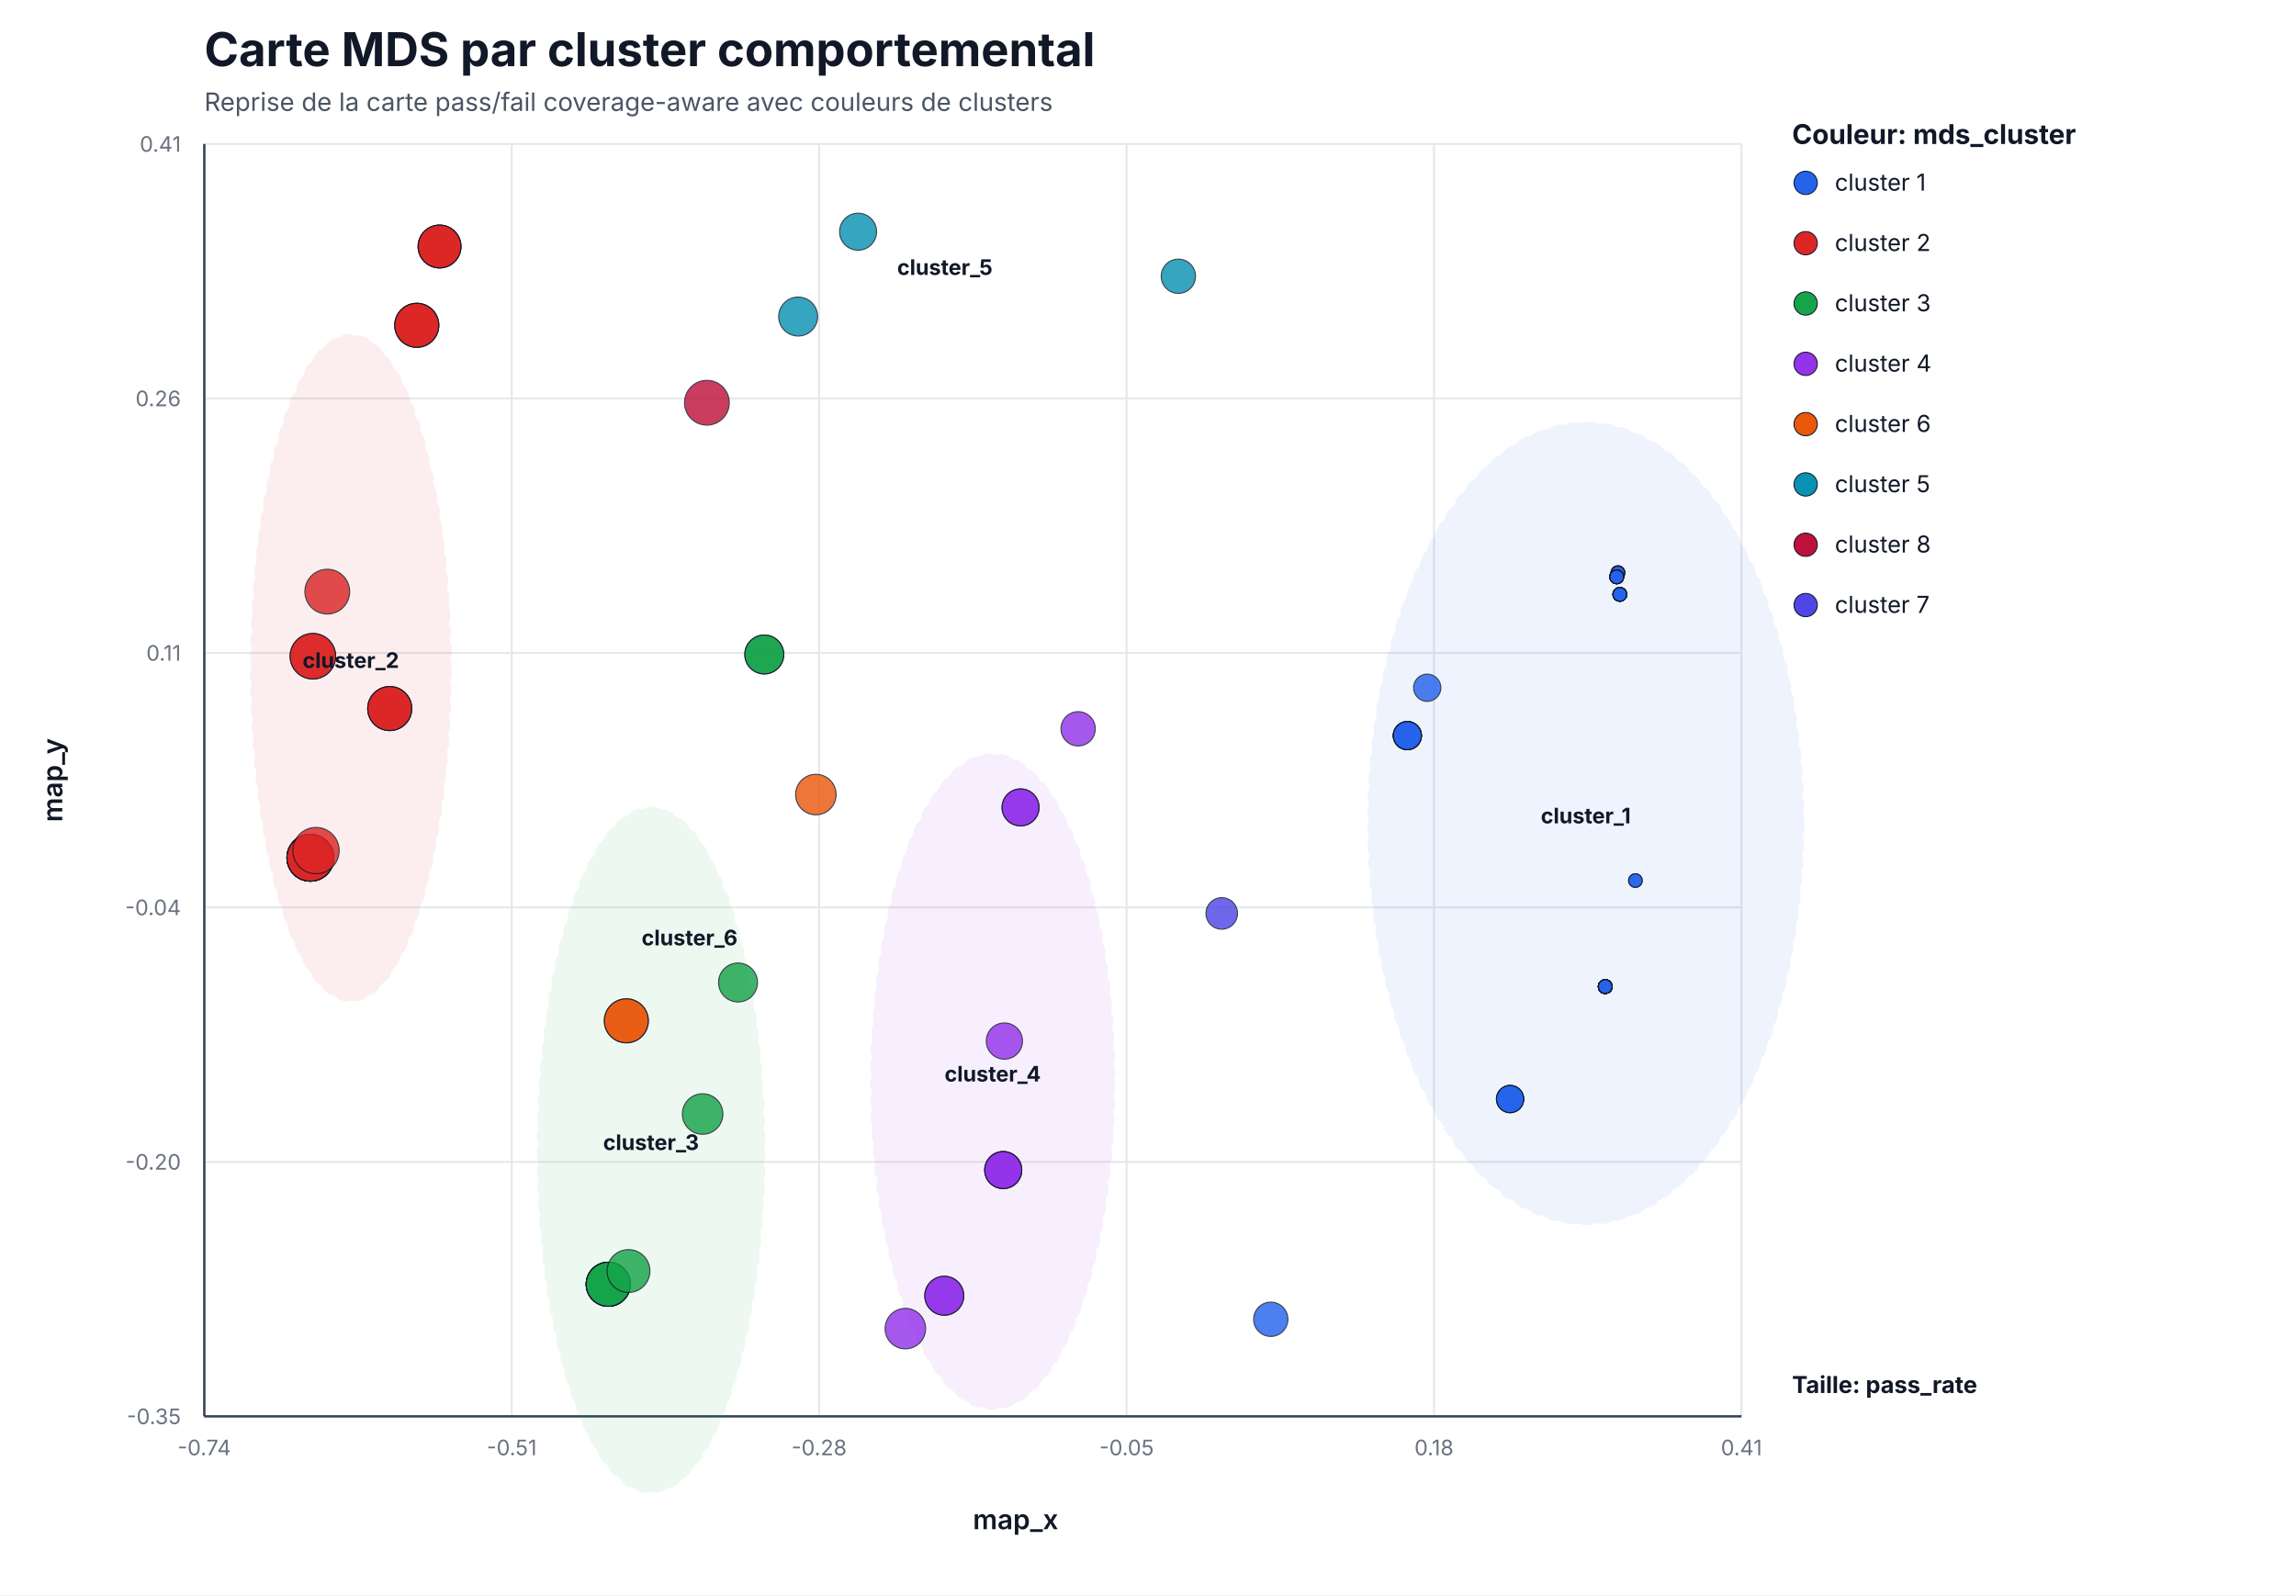
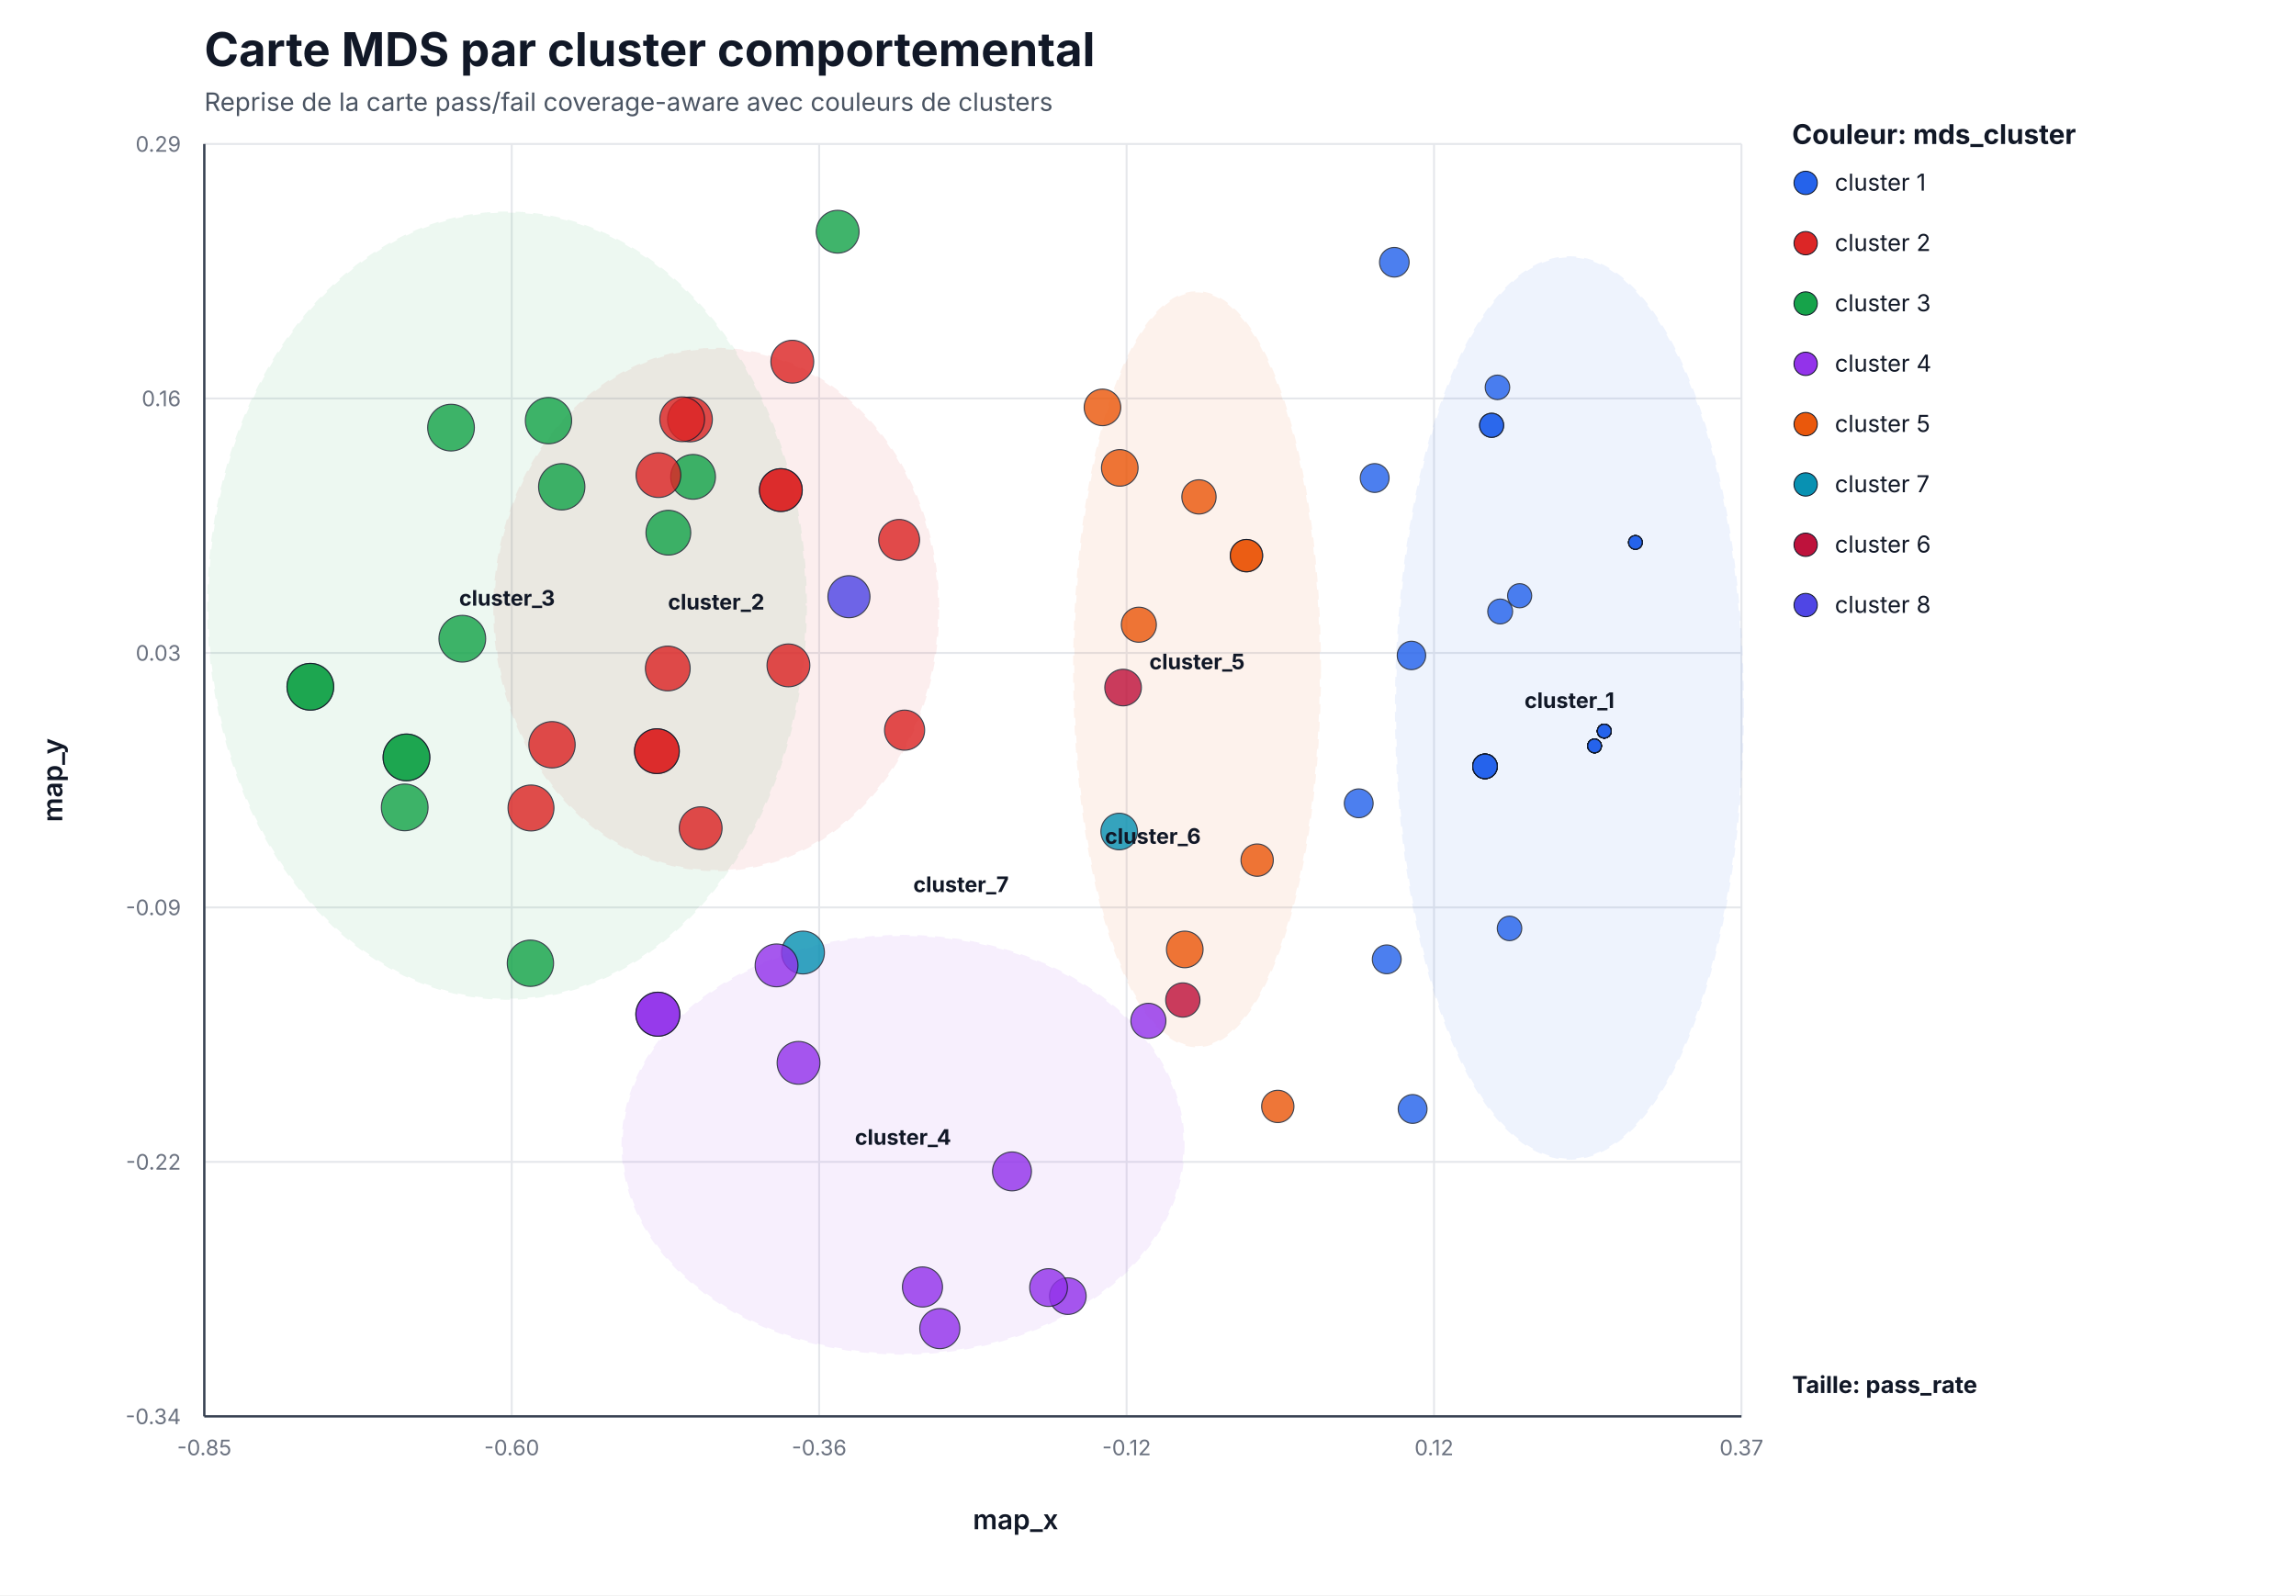
<svg xmlns="http://www.w3.org/2000/svg" width="1180" height="820" viewBox="0 0 1180 820">
  <style>
text{font-family:Inter,Arial,sans-serif;fill:#111827}.sub{fill:#4b5563}.axis{stroke:#374151;stroke-width:1.2}.grid{stroke:#e5e7eb;stroke-width:1}.pt{stroke:#111827;stroke-width:.55;opacity:.82}.legend{font-size:12px}.tick{font-size:11px;fill:#6b7280}.cent{font-size:11px;font-weight:700}
</style>
  <rect width="100%" height="100%" fill="#ffffff" />
  <text x="105" y="34" font-size="24" font-weight="700">Carte MDS par cluster comportemental</text>
  <text x="105" y="57" font-size="13" class="sub">Reprise de la carte pass/fail coverage-aware avec couleurs de clusters</text>
  <line x1="105.0" y1="74" x2="105.0" y2="728" class="grid" />
  <line x1="105" y1="74.0" x2="895" y2="74.0" class="grid" />
-   <text x="105.0" y="748" text-anchor="middle" class="tick">-0.74</text>
-   <text x="93" y="78.0" text-anchor="end" class="tick">0.41</text>
+   <text x="105.0" y="748" text-anchor="middle" class="tick">-0.85</text>
+   <text x="93" y="78.0" text-anchor="end" class="tick">0.29</text>
  <line x1="263.0" y1="74" x2="263.0" y2="728" class="grid" />
  <line x1="105" y1="204.8" x2="895" y2="204.8" class="grid" />
-   <text x="263.0" y="748" text-anchor="middle" class="tick">-0.51</text>
-   <text x="93" y="208.8" text-anchor="end" class="tick">0.26</text>
+   <text x="263.0" y="748" text-anchor="middle" class="tick">-0.60</text>
+   <text x="93" y="208.8" text-anchor="end" class="tick">0.16</text>
  <line x1="421.0" y1="74" x2="421.0" y2="728" class="grid" />
  <line x1="105" y1="335.6" x2="895" y2="335.6" class="grid" />
-   <text x="421.0" y="748" text-anchor="middle" class="tick">-0.28</text>
-   <text x="93" y="339.6" text-anchor="end" class="tick">0.11</text>
+   <text x="421.0" y="748" text-anchor="middle" class="tick">-0.36</text>
+   <text x="93" y="339.6" text-anchor="end" class="tick">0.03</text>
  <line x1="579.0" y1="74" x2="579.0" y2="728" class="grid" />
  <line x1="105" y1="466.4" x2="895" y2="466.4" class="grid" />
-   <text x="579.0" y="748" text-anchor="middle" class="tick">-0.05</text>
-   <text x="93" y="470.4" text-anchor="end" class="tick">-0.04</text>
+   <text x="579.0" y="748" text-anchor="middle" class="tick">-0.12</text>
+   <text x="93" y="470.4" text-anchor="end" class="tick">-0.09</text>
  <line x1="737.0" y1="74" x2="737.0" y2="728" class="grid" />
  <line x1="105" y1="597.2" x2="895" y2="597.2" class="grid" />
-   <text x="737.0" y="748" text-anchor="middle" class="tick">0.18</text>
-   <text x="93" y="601.2" text-anchor="end" class="tick">-0.20</text>
+   <text x="737.0" y="748" text-anchor="middle" class="tick">0.12</text>
+   <text x="93" y="601.2" text-anchor="end" class="tick">-0.22</text>
  <line x1="895.0" y1="74" x2="895.0" y2="728" class="grid" />
  <line x1="105" y1="728.0" x2="895" y2="728.0" class="grid" />
-   <text x="895.0" y="748" text-anchor="middle" class="tick">0.41</text>
-   <text x="93" y="732.0" text-anchor="end" class="tick">-0.35</text>
+   <text x="895.0" y="748" text-anchor="middle" class="tick">0.37</text>
+   <text x="93" y="732.0" text-anchor="end" class="tick">-0.34</text>
  <line x1="105" y1="728" x2="895" y2="728" class="axis" />
  <line x1="105" y1="74" x2="105" y2="728" class="axis" />
  <text x="500.0" y="786" font-size="14" font-weight="600">map_x</text>
  <text transform="translate(32 401.0) rotate(-90)" text-anchor="middle" font-size="14" font-weight="600">map_y</text>
-   <ellipse cx="815.0" cy="423.2" rx="111.7" ry="205.9" fill="#2563eb" opacity=".08" stroke="#2563eb" stroke-width="1.2" stroke-dasharray="5 4" />
-   <ellipse cx="180.3" cy="343.3" rx="51.2" ry="171.1" fill="#dc2626" opacity=".08" stroke="#dc2626" stroke-width="1.2" stroke-dasharray="5 4" />
-   <ellipse cx="334.6" cy="591.1" rx="58.1" ry="175.9" fill="#16a34a" opacity=".08" stroke="#16a34a" stroke-width="1.2" stroke-dasharray="5 4" />
-   <ellipse cx="510.2" cy="555.9" rx="62.4" ry="168.2" fill="#9333ea" opacity=".08" stroke="#9333ea" stroke-width="1.2" stroke-dasharray="5 4" />
-   <circle cx="831.5" cy="294.3" r="3.5" fill="#2563eb" class="pt" />
-   <circle cx="831.5" cy="294.3" r="3.5" fill="#2563eb" class="pt" />
-   <circle cx="831.5" cy="294.5" r="3.5" fill="#2563eb" class="pt" />
-   <circle cx="831.5" cy="294.5" r="3.5" fill="#2563eb" class="pt" />
-   <circle cx="831.5" cy="294.5" r="3.5" fill="#2563eb" class="pt" />
-   <circle cx="830.9" cy="296.5" r="3.5" fill="#2563eb" class="pt" />
-   <circle cx="830.9" cy="296.5" r="3.5" fill="#2563eb" class="pt" />
-   <circle cx="159.5" cy="440.9" r="12.0" fill="#dc2626" class="pt" />
-   <circle cx="159.5" cy="440.9" r="12.0" fill="#dc2626" class="pt" />
-   <circle cx="830.9" cy="296.5" r="3.5" fill="#2563eb" class="pt" />
-   <circle cx="312.6" cy="660.1" r="11.3" fill="#16a34a" class="pt" />
-   <circle cx="200.3" cy="364.2" r="11.3" fill="#dc2626" class="pt" />
-   <circle cx="312.6" cy="660.1" r="11.3" fill="#16a34a" class="pt" />
-   <circle cx="515.6" cy="601.4" r="9.5" fill="#9333ea" class="pt" />
-   <circle cx="159.5" cy="440.9" r="12.0" fill="#dc2626" class="pt" />
-   <circle cx="830.9" cy="296.5" r="3.5" fill="#2563eb" class="pt" />
-   <circle cx="419.3" cy="408.4" r="10.4" fill="#ea580c" class="pt" />
-   <circle cx="524.5" cy="415.0" r="9.5" fill="#9333ea" class="pt" />
-   <circle cx="214.2" cy="167.2" r="11.3" fill="#dc2626" class="pt" />
-   <circle cx="441.0" cy="119.1" r="9.5" fill="#0891b2" class="pt" />
-   <circle cx="312.6" cy="660.1" r="11.3" fill="#16a34a" class="pt" />
-   <circle cx="159.5" cy="440.9" r="12.0" fill="#dc2626" class="pt" />
-   <circle cx="515.6" cy="601.4" r="9.5" fill="#9333ea" class="pt" />
-   <circle cx="214.2" cy="167.2" r="11.3" fill="#dc2626" class="pt" />
-   <circle cx="830.9" cy="296.5" r="3.5" fill="#2563eb" class="pt" />
-   <circle cx="830.9" cy="296.5" r="3.5" fill="#2563eb" class="pt" />
-   <circle cx="214.2" cy="167.2" r="11.3" fill="#dc2626" class="pt" />
-   <circle cx="524.5" cy="415.0" r="9.5" fill="#9333ea" class="pt" />
-   <circle cx="321.9" cy="524.7" r="11.3" fill="#ea580c" class="pt" />
-   <circle cx="515.6" cy="601.4" r="9.5" fill="#9333ea" class="pt" />
-   <circle cx="200.3" cy="364.2" r="11.3" fill="#dc2626" class="pt" />
-   <circle cx="733.5" cy="353.5" r="7.0" fill="#2563eb" class="pt" />
-   <circle cx="830.9" cy="296.5" r="3.5" fill="#2563eb" class="pt" />
-   <circle cx="830.9" cy="296.5" r="3.5" fill="#2563eb" class="pt" />
-   <circle cx="830.9" cy="296.5" r="3.5" fill="#2563eb" class="pt" />
-   <circle cx="776.1" cy="564.9" r="7.0" fill="#2563eb" class="pt" />
-   <circle cx="830.9" cy="296.5" r="3.5" fill="#2563eb" class="pt" />
-   <circle cx="159.5" cy="440.9" r="12.0" fill="#dc2626" class="pt" />
-   <circle cx="159.5" cy="440.9" r="12.0" fill="#dc2626" class="pt" />
-   <circle cx="776.1" cy="564.9" r="7.0" fill="#2563eb" class="pt" />
-   <circle cx="200.3" cy="364.2" r="11.3" fill="#dc2626" class="pt" />
-   <circle cx="312.6" cy="660.1" r="11.3" fill="#16a34a" class="pt" />
-   <circle cx="159.5" cy="440.9" r="12.0" fill="#dc2626" class="pt" />
-   <circle cx="312.6" cy="660.1" r="11.3" fill="#16a34a" class="pt" />
-   <circle cx="321.9" cy="524.7" r="11.3" fill="#ea580c" class="pt" />
-   <circle cx="361.1" cy="572.6" r="10.4" fill="#16a34a" class="pt" />
-   <circle cx="159.5" cy="440.9" r="12.0" fill="#dc2626" class="pt" />
-   <circle cx="312.6" cy="660.1" r="11.3" fill="#16a34a" class="pt" />
-   <circle cx="159.5" cy="440.9" r="12.0" fill="#dc2626" class="pt" />
-   <circle cx="159.5" cy="440.9" r="12.0" fill="#dc2626" class="pt" />
-   <circle cx="465.3" cy="682.9" r="10.4" fill="#9333ea" class="pt" />
-   <circle cx="312.6" cy="660.1" r="11.3" fill="#16a34a" class="pt" />
-   <circle cx="312.6" cy="660.1" r="11.3" fill="#16a34a" class="pt" />
-   <circle cx="159.5" cy="440.9" r="12.0" fill="#dc2626" class="pt" />
-   <circle cx="830.9" cy="296.5" r="3.5" fill="#2563eb" class="pt" />
-   <circle cx="776.1" cy="564.9" r="7.0" fill="#2563eb" class="pt" />
-   <circle cx="830.9" cy="296.5" r="3.5" fill="#2563eb" class="pt" />
-   <circle cx="830.9" cy="296.5" r="3.5" fill="#2563eb" class="pt" />
-   <circle cx="723.3" cy="378.1" r="7.2" fill="#2563eb" class="pt" />
-   <circle cx="832.5" cy="305.5" r="3.5" fill="#2563eb" class="pt" />
-   <circle cx="723.3" cy="378.1" r="7.2" fill="#2563eb" class="pt" />
-   <circle cx="605.6" cy="142.0" r="8.8" fill="#0891b2" class="pt" />
-   <circle cx="832.5" cy="305.5" r="3.5" fill="#2563eb" class="pt" />
-   <circle cx="723.3" cy="378.1" r="7.2" fill="#2563eb" class="pt" />
-   <circle cx="653.1" cy="678.1" r="8.8" fill="#2563eb" class="pt" />
-   <circle cx="392.8" cy="336.4" r="10.0" fill="#16a34a" class="pt" />
-   <circle cx="723.3" cy="378.1" r="7.2" fill="#2563eb" class="pt" />
-   <circle cx="485.3" cy="666.0" r="10.0" fill="#9333ea" class="pt" />
-   <circle cx="832.5" cy="305.5" r="3.5" fill="#2563eb" class="pt" />
-   <circle cx="162.4" cy="437.2" r="11.9" fill="#dc2626" class="pt" />
-   <circle cx="323.0" cy="653.3" r="11.0" fill="#16a34a" class="pt" />
-   <circle cx="225.9" cy="126.7" r="11.0" fill="#dc2626" class="pt" />
-   <circle cx="832.5" cy="305.5" r="3.5" fill="#2563eb" class="pt" />
-   <circle cx="410.2" cy="162.7" r="10.0" fill="#0891b2" class="pt" />
-   <circle cx="485.3" cy="666.0" r="10.0" fill="#9333ea" class="pt" />
-   <circle cx="723.3" cy="378.1" r="7.2" fill="#2563eb" class="pt" />
-   <circle cx="832.5" cy="305.5" r="3.5" fill="#2563eb" class="pt" />
-   <circle cx="225.9" cy="126.7" r="11.0" fill="#dc2626" class="pt" />
-   <circle cx="554.1" cy="374.6" r="8.8" fill="#9333ea" class="pt" />
-   <circle cx="225.9" cy="126.7" r="11.0" fill="#dc2626" class="pt" />
-   <circle cx="832.5" cy="305.5" r="3.5" fill="#2563eb" class="pt" />
-   <circle cx="392.8" cy="336.4" r="10.0" fill="#16a34a" class="pt" />
-   <circle cx="832.5" cy="305.5" r="3.5" fill="#2563eb" class="pt" />
-   <circle cx="723.3" cy="378.1" r="7.2" fill="#2563eb" class="pt" />
-   <circle cx="832.5" cy="305.5" r="3.5" fill="#2563eb" class="pt" />
-   <circle cx="832.5" cy="305.5" r="3.5" fill="#2563eb" class="pt" />
-   <circle cx="832.5" cy="305.5" r="3.5" fill="#2563eb" class="pt" />
-   <circle cx="832.5" cy="305.5" r="3.5" fill="#2563eb" class="pt" />
-   <circle cx="840.5" cy="452.6" r="3.5" fill="#2563eb" class="pt" />
-   <circle cx="840.5" cy="452.6" r="3.5" fill="#2563eb" class="pt" />
-   <circle cx="160.8" cy="337.3" r="11.7" fill="#dc2626" class="pt" />
-   <circle cx="160.8" cy="337.3" r="11.7" fill="#dc2626" class="pt" />
-   <circle cx="516.2" cy="535.1" r="9.3" fill="#9333ea" class="pt" />
-   <circle cx="825.0" cy="507.1" r="3.5" fill="#2563eb" class="pt" />
-   <circle cx="825.0" cy="507.1" r="3.5" fill="#2563eb" class="pt" />
-   <circle cx="825.0" cy="507.1" r="3.5" fill="#2563eb" class="pt" />
-   <circle cx="825.0" cy="507.1" r="3.5" fill="#2563eb" class="pt" />
-   <circle cx="825.0" cy="507.1" r="3.5" fill="#2563eb" class="pt" />
-   <circle cx="825.0" cy="507.1" r="3.5" fill="#2563eb" class="pt" />
-   <circle cx="825.0" cy="507.1" r="3.5" fill="#2563eb" class="pt" />
-   <circle cx="825.0" cy="507.1" r="3.5" fill="#2563eb" class="pt" />
-   <circle cx="825.0" cy="507.1" r="3.5" fill="#2563eb" class="pt" />
-   <circle cx="825.0" cy="507.1" r="3.5" fill="#2563eb" class="pt" />
-   <circle cx="825.0" cy="507.1" r="3.5" fill="#2563eb" class="pt" />
-   <circle cx="825.0" cy="507.1" r="3.5" fill="#2563eb" class="pt" />
-   <circle cx="825.0" cy="507.1" r="3.5" fill="#2563eb" class="pt" />
-   <circle cx="825.0" cy="507.1" r="3.5" fill="#2563eb" class="pt" />
-   <circle cx="825.0" cy="507.1" r="3.5" fill="#2563eb" class="pt" />
-   <circle cx="825.0" cy="507.1" r="3.5" fill="#2563eb" class="pt" />
-   <circle cx="825.0" cy="507.1" r="3.5" fill="#2563eb" class="pt" />
-   <circle cx="825.0" cy="507.1" r="3.5" fill="#2563eb" class="pt" />
-   <circle cx="825.0" cy="507.1" r="3.5" fill="#2563eb" class="pt" />
-   <circle cx="825.0" cy="507.1" r="3.5" fill="#2563eb" class="pt" />
-   <circle cx="825.0" cy="507.1" r="3.5" fill="#2563eb" class="pt" />
-   <circle cx="825.0" cy="507.1" r="3.5" fill="#2563eb" class="pt" />
-   <circle cx="168.2" cy="304.1" r="11.5" fill="#dc2626" class="pt" />
-   <circle cx="825.0" cy="507.1" r="3.5" fill="#2563eb" class="pt" />
-   <circle cx="825.0" cy="507.1" r="3.5" fill="#2563eb" class="pt" />
-   <circle cx="825.0" cy="507.1" r="3.5" fill="#2563eb" class="pt" />
-   <circle cx="363.3" cy="207.0" r="11.5" fill="#be123c" class="pt" />
-   <circle cx="825.0" cy="507.1" r="3.5" fill="#2563eb" class="pt" />
-   <circle cx="825.0" cy="507.1" r="3.5" fill="#2563eb" class="pt" />
-   <circle cx="825.0" cy="507.1" r="3.5" fill="#2563eb" class="pt" />
-   <circle cx="825.0" cy="507.1" r="3.5" fill="#2563eb" class="pt" />
-   <circle cx="825.0" cy="507.1" r="3.5" fill="#2563eb" class="pt" />
-   <circle cx="379.3" cy="505.0" r="10.0" fill="#16a34a" class="pt" />
-   <circle cx="825.0" cy="507.1" r="3.5" fill="#2563eb" class="pt" />
-   <circle cx="825.0" cy="507.1" r="3.5" fill="#2563eb" class="pt" />
-   <circle cx="825.0" cy="507.1" r="3.5" fill="#2563eb" class="pt" />
-   <circle cx="627.9" cy="469.5" r="8.1" fill="#4f46e5" class="pt" />
-   <circle cx="825.0" cy="507.1" r="3.5" fill="#2563eb" class="pt" />
-   <circle cx="825.0" cy="507.1" r="3.5" fill="#2563eb" class="pt" />
-   <circle cx="825.0" cy="507.1" r="3.5" fill="#2563eb" class="pt" />
-   <circle cx="825.0" cy="507.1" r="3.5" fill="#2563eb" class="pt" />
-   <circle cx="825.0" cy="507.1" r="3.5" fill="#2563eb" class="pt" />
-   <text x="815.0" y="423.2" class="cent" text-anchor="middle">cluster_1</text>
-   <text x="180.3" y="343.3" class="cent" text-anchor="middle">cluster_2</text>
-   <text x="334.6" y="591.1" class="cent" text-anchor="middle">cluster_3</text>
-   <text x="510.2" y="555.9" class="cent" text-anchor="middle">cluster_4</text>
-   <text x="354.4" y="485.9" class="cent" text-anchor="middle">cluster_6</text>
-   <text x="485.6" y="141.3" class="cent" text-anchor="middle">cluster_5</text>
+   <ellipse cx="806.6" cy="363.9" rx="89.1" ry="231.6" fill="#2563eb" opacity=".08" stroke="#2563eb" stroke-width="1.2" stroke-dasharray="5 4" />
+   <ellipse cx="368.1" cy="313.3" rx="114.0" ry="133.9" fill="#dc2626" opacity=".08" stroke="#dc2626" stroke-width="1.2" stroke-dasharray="5 4" />
+   <ellipse cx="260.6" cy="311.3" rx="153.5" ry="202.0" fill="#16a34a" opacity=".08" stroke="#16a34a" stroke-width="1.2" stroke-dasharray="5 4" />
+   <ellipse cx="615.2" cy="344.0" rx="63.1" ry="193.7" fill="#ea580c" opacity=".08" stroke="#ea580c" stroke-width="1.2" stroke-dasharray="5 4" />
+   <ellipse cx="464.1" cy="588.4" rx="144.1" ry="107.3" fill="#9333ea" opacity=".08" stroke="#9333ea" stroke-width="1.2" stroke-dasharray="5 4" />
+   <circle cx="819.5" cy="383.4" r="3.5" fill="#2563eb" class="pt" />
+   <circle cx="819.5" cy="383.4" r="3.5" fill="#2563eb" class="pt" />
+   <circle cx="819.5" cy="383.4" r="3.5" fill="#2563eb" class="pt" />
+   <circle cx="819.5" cy="383.4" r="3.5" fill="#2563eb" class="pt" />
+   <circle cx="819.5" cy="383.4" r="3.5" fill="#2563eb" class="pt" />
+   <circle cx="819.5" cy="383.4" r="3.5" fill="#2563eb" class="pt" />
+   <circle cx="819.5" cy="383.4" r="3.5" fill="#2563eb" class="pt" />
+   <circle cx="283.7" cy="382.8" r="11.9" fill="#dc2626" class="pt" />
+   <circle cx="208.9" cy="389.3" r="12.0" fill="#16a34a" class="pt" />
+   <circle cx="781.0" cy="306.2" r="6.2" fill="#2563eb" class="pt" />
+   <circle cx="281.9" cy="216.2" r="11.9" fill="#16a34a" class="pt" />
+   <circle cx="288.7" cy="250.2" r="11.9" fill="#16a34a" class="pt" />
+   <circle cx="356.2" cy="245.1" r="11.5" fill="#16a34a" class="pt" />
+   <circle cx="616.2" cy="255.4" r="8.8" fill="#ea580c" class="pt" />
+   <circle cx="412.7" cy="489.6" r="11.0" fill="#0891b2" class="pt" />
+   <circle cx="819.5" cy="383.4" r="3.5" fill="#2563eb" class="pt" />
+   <circle cx="575.2" cy="427.4" r="9.4" fill="#0891b2" class="pt" />
+   <circle cx="577.2" cy="353.4" r="9.4" fill="#be123c" class="pt" />
+   <circle cx="520.1" cy="602.1" r="10.0" fill="#9333ea" class="pt" />
+   <circle cx="608.9" cy="488.0" r="9.4" fill="#ea580c" class="pt" />
+   <circle cx="462.1" cy="277.5" r="10.5" fill="#dc2626" class="pt" />
+   <circle cx="208.9" cy="389.3" r="12.0" fill="#16a34a" class="pt" />
+   <circle cx="575.5" cy="240.5" r="9.4" fill="#ea580c" class="pt" />
+   <circle cx="410.4" cy="546.3" r="11.0" fill="#9333ea" class="pt" />
+   <circle cx="819.5" cy="383.4" r="3.5" fill="#2563eb" class="pt" />
+   <circle cx="819.5" cy="383.4" r="3.5" fill="#2563eb" class="pt" />
+   <circle cx="548.8" cy="666.2" r="9.4" fill="#9333ea" class="pt" />
+   <circle cx="607.9" cy="514.0" r="8.8" fill="#be123c" class="pt" />
+   <circle cx="405.2" cy="342.0" r="11.0" fill="#dc2626" class="pt" />
+   <circle cx="566.6" cy="209.4" r="9.4" fill="#ea580c" class="pt" />
+   <circle cx="343.5" cy="273.8" r="11.5" fill="#16a34a" class="pt" />
+   <circle cx="725.4" cy="336.9" r="7.3" fill="#2563eb" class="pt" />
+   <circle cx="819.5" cy="383.4" r="3.5" fill="#2563eb" class="pt" />
+   <circle cx="819.5" cy="383.4" r="3.5" fill="#2563eb" class="pt" />
+   <circle cx="819.5" cy="383.4" r="3.5" fill="#2563eb" class="pt" />
+   <circle cx="766.6" cy="218.6" r="6.2" fill="#2563eb" class="pt" />
+   <circle cx="819.5" cy="383.4" r="3.5" fill="#2563eb" class="pt" />
+   <circle cx="159.5" cy="353.0" r="12.0" fill="#16a34a" class="pt" />
+   <circle cx="159.5" cy="353.0" r="12.0" fill="#16a34a" class="pt" />
+   <circle cx="766.6" cy="218.6" r="6.2" fill="#2563eb" class="pt" />
+   <circle cx="231.8" cy="219.8" r="12.0" fill="#16a34a" class="pt" />
+   <circle cx="401.3" cy="251.9" r="11.0" fill="#dc2626" class="pt" />
+   <circle cx="272.6" cy="495.1" r="11.9" fill="#16a34a" class="pt" />
+   <circle cx="338.4" cy="244.2" r="11.5" fill="#dc2626" class="pt" />
+   <circle cx="343.2" cy="343.6" r="11.5" fill="#dc2626" class="pt" />
+   <circle cx="430.5" cy="119.1" r="11.0" fill="#16a34a" class="pt" />
+   <circle cx="399.1" cy="496.2" r="11.0" fill="#9333ea" class="pt" />
+   <circle cx="354.6" cy="215.6" r="11.5" fill="#dc2626" class="pt" />
+   <circle cx="360.1" cy="425.7" r="11.0" fill="#dc2626" class="pt" />
+   <circle cx="337.6" cy="386.1" r="11.5" fill="#dc2626" class="pt" />
+   <circle cx="407.2" cy="185.9" r="11.0" fill="#dc2626" class="pt" />
+   <circle cx="350.6" cy="215.5" r="11.5" fill="#dc2626" class="pt" />
+   <circle cx="401.3" cy="251.9" r="11.0" fill="#dc2626" class="pt" />
+   <circle cx="337.6" cy="386.1" r="11.5" fill="#dc2626" class="pt" />
+   <circle cx="824.5" cy="375.8" r="3.5" fill="#2563eb" class="pt" />
+   <circle cx="769.6" cy="199.1" r="6.3" fill="#2563eb" class="pt" />
+   <circle cx="824.5" cy="375.8" r="3.5" fill="#2563eb" class="pt" />
+   <circle cx="824.5" cy="375.8" r="3.5" fill="#2563eb" class="pt" />
+   <circle cx="763.2" cy="393.9" r="6.3" fill="#2563eb" class="pt" />
+   <circle cx="824.5" cy="375.8" r="3.5" fill="#2563eb" class="pt" />
+   <circle cx="763.2" cy="393.9" r="6.3" fill="#2563eb" class="pt" />
+   <circle cx="726.0" cy="570.0" r="7.4" fill="#2563eb" class="pt" />
+   <circle cx="824.5" cy="375.8" r="3.5" fill="#2563eb" class="pt" />
+   <circle cx="763.2" cy="393.9" r="6.3" fill="#2563eb" class="pt" />
+   <circle cx="706.5" cy="245.7" r="7.4" fill="#2563eb" class="pt" />
+   <circle cx="646.1" cy="442.1" r="8.3" fill="#ea580c" class="pt" />
+   <circle cx="763.2" cy="393.9" r="6.3" fill="#2563eb" class="pt" />
+   <circle cx="640.6" cy="285.6" r="8.3" fill="#ea580c" class="pt" />
+   <circle cx="824.5" cy="375.8" r="3.5" fill="#2563eb" class="pt" />
+   <circle cx="338.1" cy="521.3" r="11.3" fill="#9333ea" class="pt" />
+   <circle cx="585.3" cy="321.1" r="9.0" fill="#ea580c" class="pt" />
+   <circle cx="538.9" cy="661.8" r="9.7" fill="#9333ea" class="pt" />
+   <circle cx="824.5" cy="375.8" r="3.5" fill="#2563eb" class="pt" />
+   <circle cx="656.7" cy="568.7" r="8.3" fill="#ea580c" class="pt" />
+   <circle cx="640.6" cy="285.6" r="8.3" fill="#ea580c" class="pt" />
+   <circle cx="763.2" cy="393.9" r="6.3" fill="#2563eb" class="pt" />
+   <circle cx="824.5" cy="375.8" r="3.5" fill="#2563eb" class="pt" />
+   <circle cx="483.0" cy="682.9" r="10.3" fill="#9333ea" class="pt" />
+   <circle cx="698.3" cy="412.9" r="7.4" fill="#2563eb" class="pt" />
+   <circle cx="474.1" cy="661.5" r="10.3" fill="#9333ea" class="pt" />
+   <circle cx="824.5" cy="375.8" r="3.5" fill="#2563eb" class="pt" />
+   <circle cx="590.2" cy="524.7" r="9.0" fill="#9333ea" class="pt" />
+   <circle cx="824.5" cy="375.8" r="3.5" fill="#2563eb" class="pt" />
+   <circle cx="763.2" cy="393.9" r="6.3" fill="#2563eb" class="pt" />
+   <circle cx="840.5" cy="278.8" r="3.5" fill="#2563eb" class="pt" />
+   <circle cx="824.5" cy="375.8" r="3.5" fill="#2563eb" class="pt" />
+   <circle cx="824.5" cy="375.8" r="3.5" fill="#2563eb" class="pt" />
+   <circle cx="824.5" cy="375.8" r="3.5" fill="#2563eb" class="pt" />
+   <circle cx="824.5" cy="375.8" r="3.5" fill="#2563eb" class="pt" />
+   <circle cx="824.5" cy="375.8" r="3.5" fill="#2563eb" class="pt" />
+   <circle cx="272.9" cy="415.3" r="11.8" fill="#dc2626" class="pt" />
+   <circle cx="338.1" cy="521.3" r="11.3" fill="#9333ea" class="pt" />
+   <circle cx="436.3" cy="306.7" r="10.8" fill="#4f46e5" class="pt" />
+   <circle cx="824.5" cy="375.8" r="3.5" fill="#2563eb" class="pt" />
+   <circle cx="824.5" cy="375.8" r="3.5" fill="#2563eb" class="pt" />
+   <circle cx="824.5" cy="375.8" r="3.5" fill="#2563eb" class="pt" />
+   <circle cx="824.5" cy="375.8" r="3.5" fill="#2563eb" class="pt" />
+   <circle cx="763.2" cy="393.9" r="6.3" fill="#2563eb" class="pt" />
+   <circle cx="824.5" cy="375.8" r="3.5" fill="#2563eb" class="pt" />
+   <circle cx="824.5" cy="375.8" r="3.5" fill="#2563eb" class="pt" />
+   <circle cx="824.5" cy="375.8" r="3.5" fill="#2563eb" class="pt" />
+   <circle cx="712.7" cy="493.1" r="7.4" fill="#2563eb" class="pt" />
+   <circle cx="824.5" cy="375.8" r="3.5" fill="#2563eb" class="pt" />
+   <circle cx="824.5" cy="375.8" r="3.5" fill="#2563eb" class="pt" />
+   <circle cx="824.5" cy="375.8" r="3.5" fill="#2563eb" class="pt" />
+   <circle cx="824.5" cy="375.8" r="3.5" fill="#2563eb" class="pt" />
+   <circle cx="824.5" cy="375.8" r="3.5" fill="#2563eb" class="pt" />
+   <circle cx="824.5" cy="375.8" r="3.5" fill="#2563eb" class="pt" />
+   <circle cx="763.2" cy="393.9" r="6.3" fill="#2563eb" class="pt" />
+   <circle cx="824.5" cy="375.8" r="3.5" fill="#2563eb" class="pt" />
+   <circle cx="824.5" cy="375.8" r="3.5" fill="#2563eb" class="pt" />
+   <circle cx="824.5" cy="375.8" r="3.5" fill="#2563eb" class="pt" />
+   <circle cx="824.5" cy="375.8" r="3.5" fill="#2563eb" class="pt" />
+   <circle cx="824.5" cy="375.8" r="3.5" fill="#2563eb" class="pt" />
+   <circle cx="824.5" cy="375.8" r="3.5" fill="#2563eb" class="pt" />
+   <circle cx="208.0" cy="415.0" r="12.0" fill="#16a34a" class="pt" />
+   <circle cx="824.5" cy="375.8" r="3.5" fill="#2563eb" class="pt" />
+   <circle cx="824.5" cy="375.8" r="3.5" fill="#2563eb" class="pt" />
+   <circle cx="824.5" cy="375.8" r="3.5" fill="#2563eb" class="pt" />
+   <circle cx="237.6" cy="328.3" r="12.0" fill="#16a34a" class="pt" />
+   <circle cx="824.5" cy="375.8" r="3.5" fill="#2563eb" class="pt" />
+   <circle cx="824.5" cy="375.8" r="3.5" fill="#2563eb" class="pt" />
+   <circle cx="763.2" cy="393.9" r="6.3" fill="#2563eb" class="pt" />
+   <circle cx="775.8" cy="477.2" r="6.3" fill="#2563eb" class="pt" />
+   <circle cx="824.5" cy="375.8" r="3.5" fill="#2563eb" class="pt" />
+   <circle cx="464.9" cy="375.3" r="10.3" fill="#dc2626" class="pt" />
+   <circle cx="824.5" cy="375.8" r="3.5" fill="#2563eb" class="pt" />
+   <circle cx="840.5" cy="278.8" r="3.5" fill="#2563eb" class="pt" />
+   <circle cx="840.5" cy="278.8" r="3.5" fill="#2563eb" class="pt" />
+   <circle cx="716.6" cy="134.8" r="7.6" fill="#2563eb" class="pt" />
+   <circle cx="771.0" cy="314.3" r="6.4" fill="#2563eb" class="pt" />
+   <circle cx="840.5" cy="278.8" r="3.5" fill="#2563eb" class="pt" />
+   <circle cx="840.5" cy="278.8" r="3.5" fill="#2563eb" class="pt" />
+   <circle cx="840.5" cy="278.8" r="3.5" fill="#2563eb" class="pt" />
+   <circle cx="840.5" cy="278.8" r="3.5" fill="#2563eb" class="pt" />
+   <text x="806.6" y="363.9" class="cent" text-anchor="middle">cluster_1</text>
+   <text x="368.1" y="313.3" class="cent" text-anchor="middle">cluster_2</text>
+   <text x="260.6" y="311.3" class="cent" text-anchor="middle">cluster_3</text>
+   <text x="615.2" y="344.0" class="cent" text-anchor="middle">cluster_5</text>
+   <text x="493.9" y="458.5" class="cent" text-anchor="middle">cluster_7</text>
+   <text x="592.5" y="433.7" class="cent" text-anchor="middle">cluster_6</text>
+   <text x="464.1" y="588.4" class="cent" text-anchor="middle">cluster_4</text>
  <text x="921" y="74" font-size="14" font-weight="700">Couleur: mds_cluster</text>
  <circle cx="928" cy="94" r="6" fill="#2563eb" stroke="#111827" stroke-width=".5" />
  <text x="943" y="98" class="legend">cluster 1</text>
  <circle cx="928" cy="125" r="6" fill="#dc2626" stroke="#111827" stroke-width=".5" />
  <text x="943" y="129" class="legend">cluster 2</text>
  <circle cx="928" cy="156" r="6" fill="#16a34a" stroke="#111827" stroke-width=".5" />
  <text x="943" y="160" class="legend">cluster 3</text>
  <circle cx="928" cy="187" r="6" fill="#9333ea" stroke="#111827" stroke-width=".5" />
  <text x="943" y="191" class="legend">cluster 4</text>
  <circle cx="928" cy="218" r="6" fill="#ea580c" stroke="#111827" stroke-width=".5" />
-   <text x="943" y="222" class="legend">cluster 6</text>
+   <text x="943" y="222" class="legend">cluster 5</text>
  <circle cx="928" cy="249" r="6" fill="#0891b2" stroke="#111827" stroke-width=".5" />
-   <text x="943" y="253" class="legend">cluster 5</text>
+   <text x="943" y="253" class="legend">cluster 7</text>
  <circle cx="928" cy="280" r="6" fill="#be123c" stroke="#111827" stroke-width=".5" />
-   <text x="943" y="284" class="legend">cluster 8</text>
+   <text x="943" y="284" class="legend">cluster 6</text>
  <circle cx="928" cy="311" r="6" fill="#4f46e5" stroke="#111827" stroke-width=".5" />
-   <text x="943" y="315" class="legend">cluster 7</text>
+   <text x="943" y="315" class="legend">cluster 8</text>
  <text x="921" y="716" class="legend" font-weight="700">Taille: pass_rate</text>
</svg>
